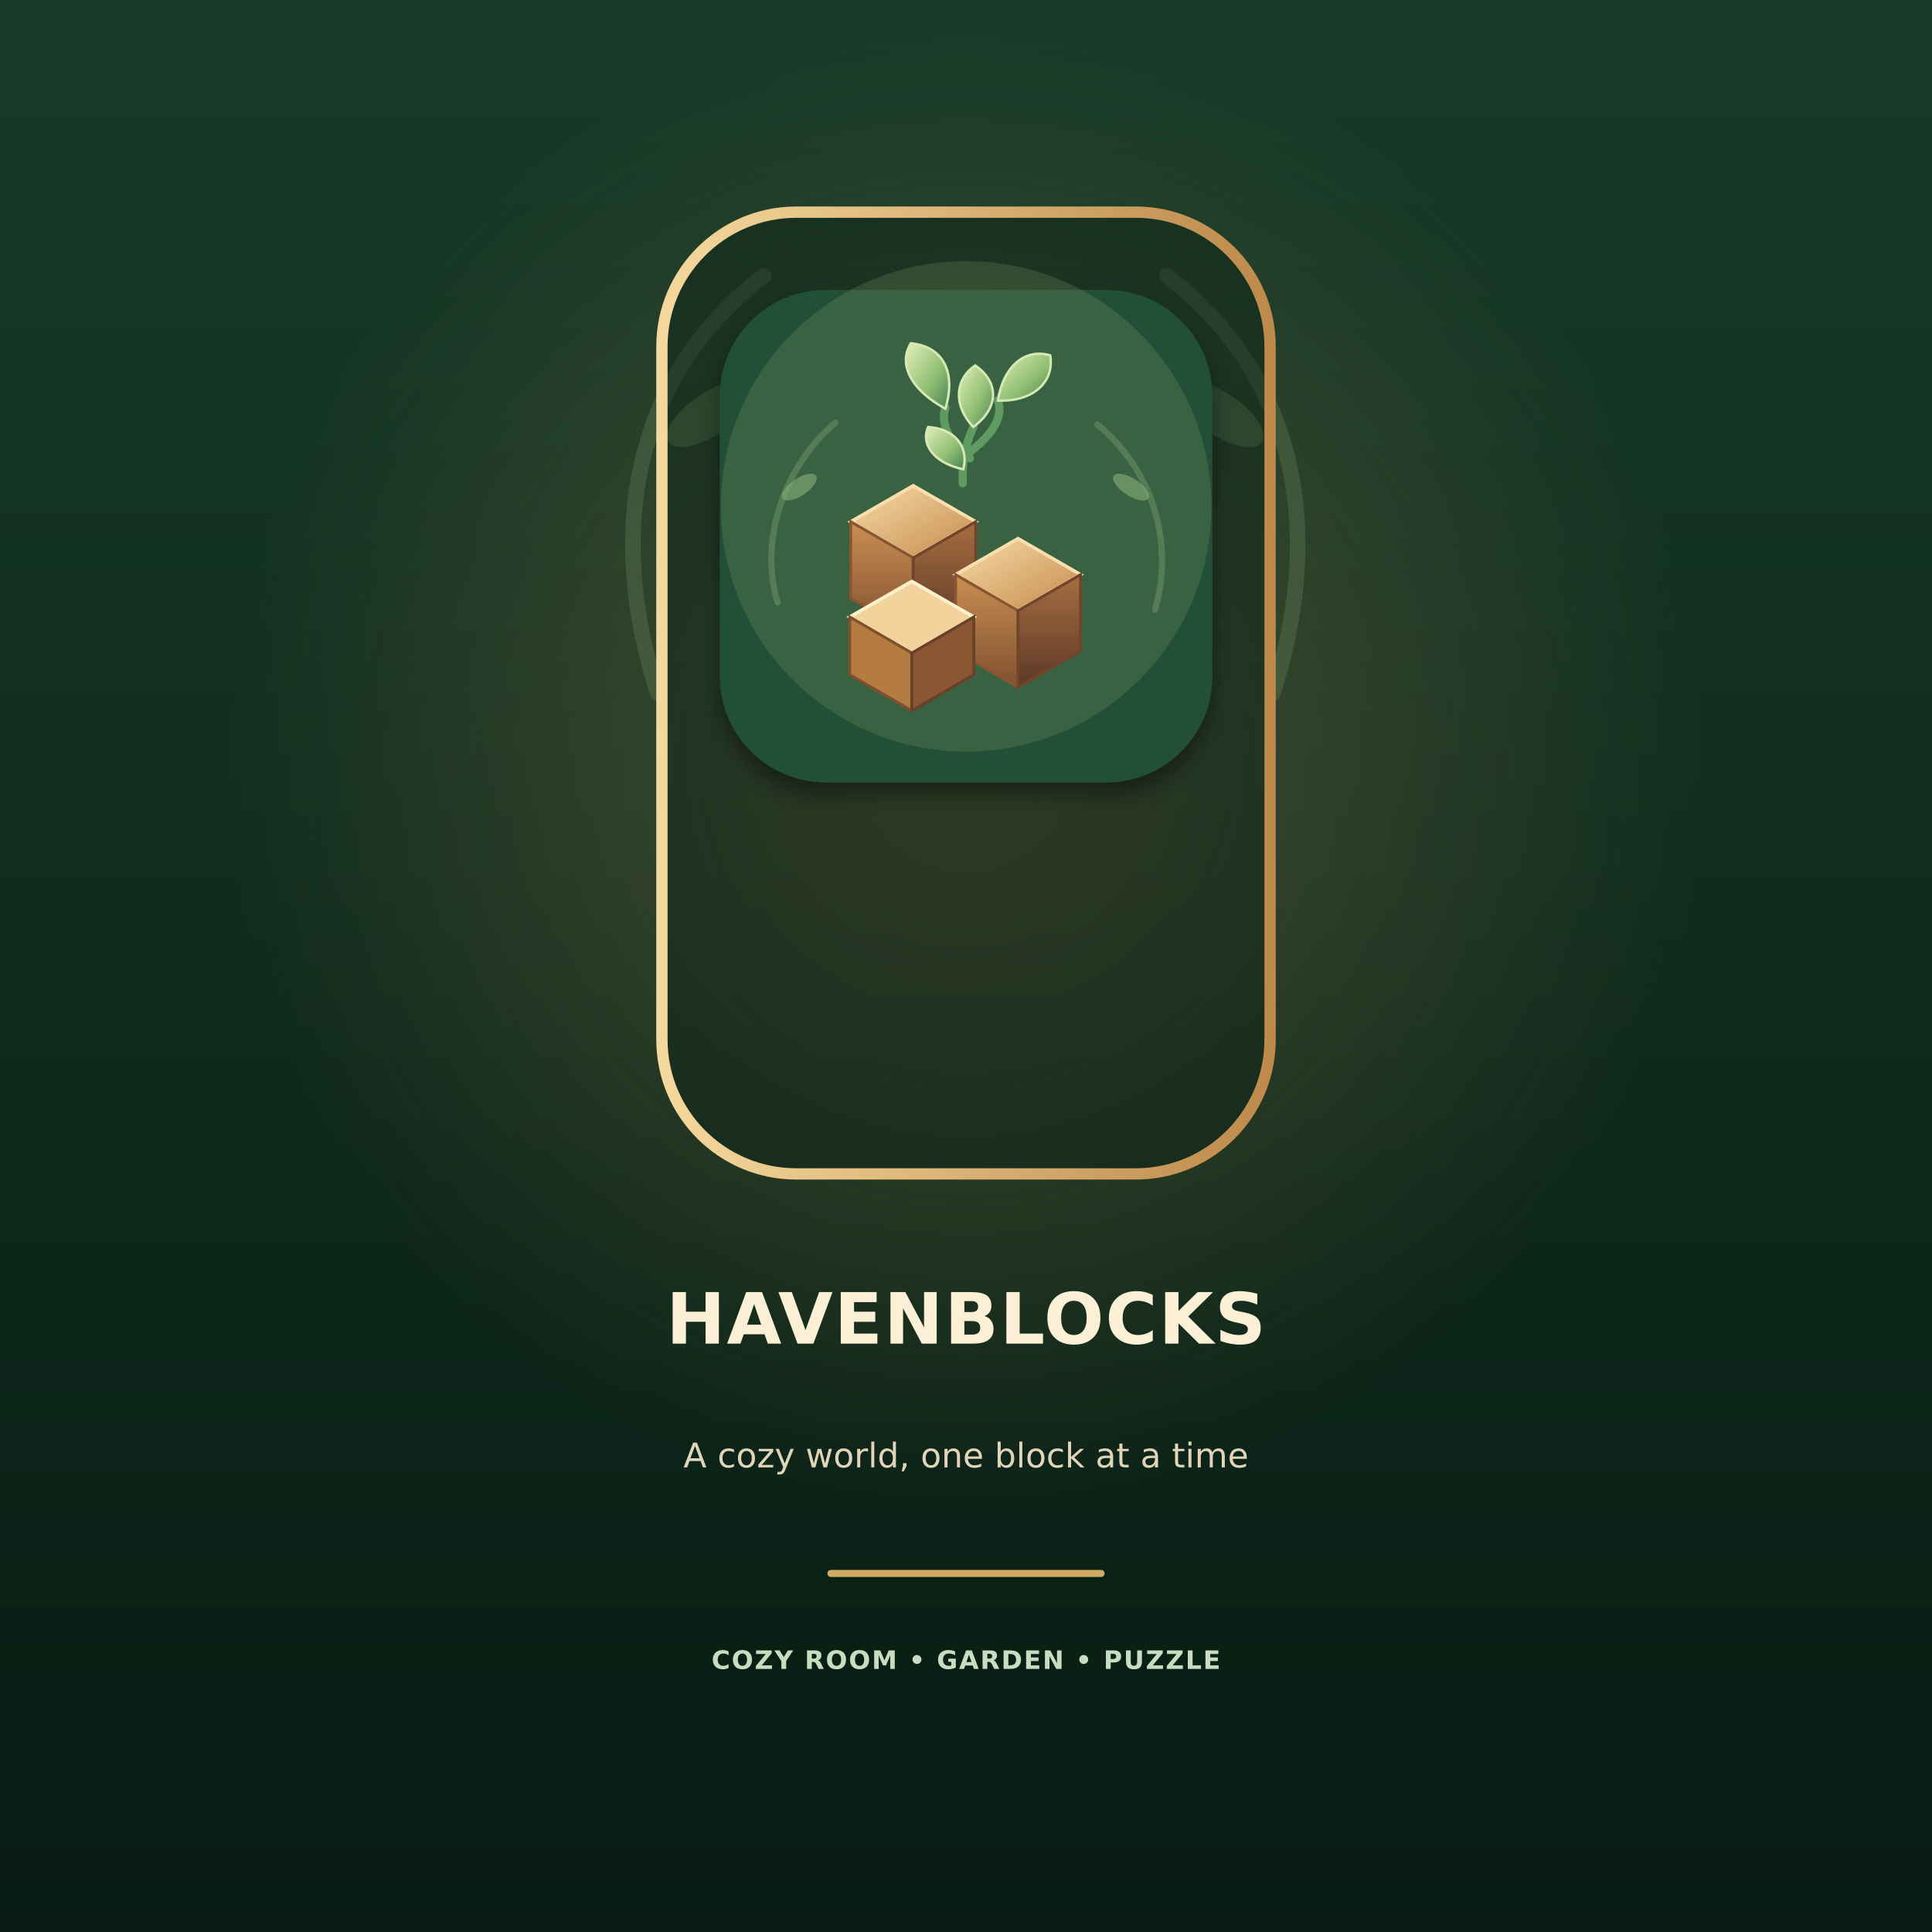
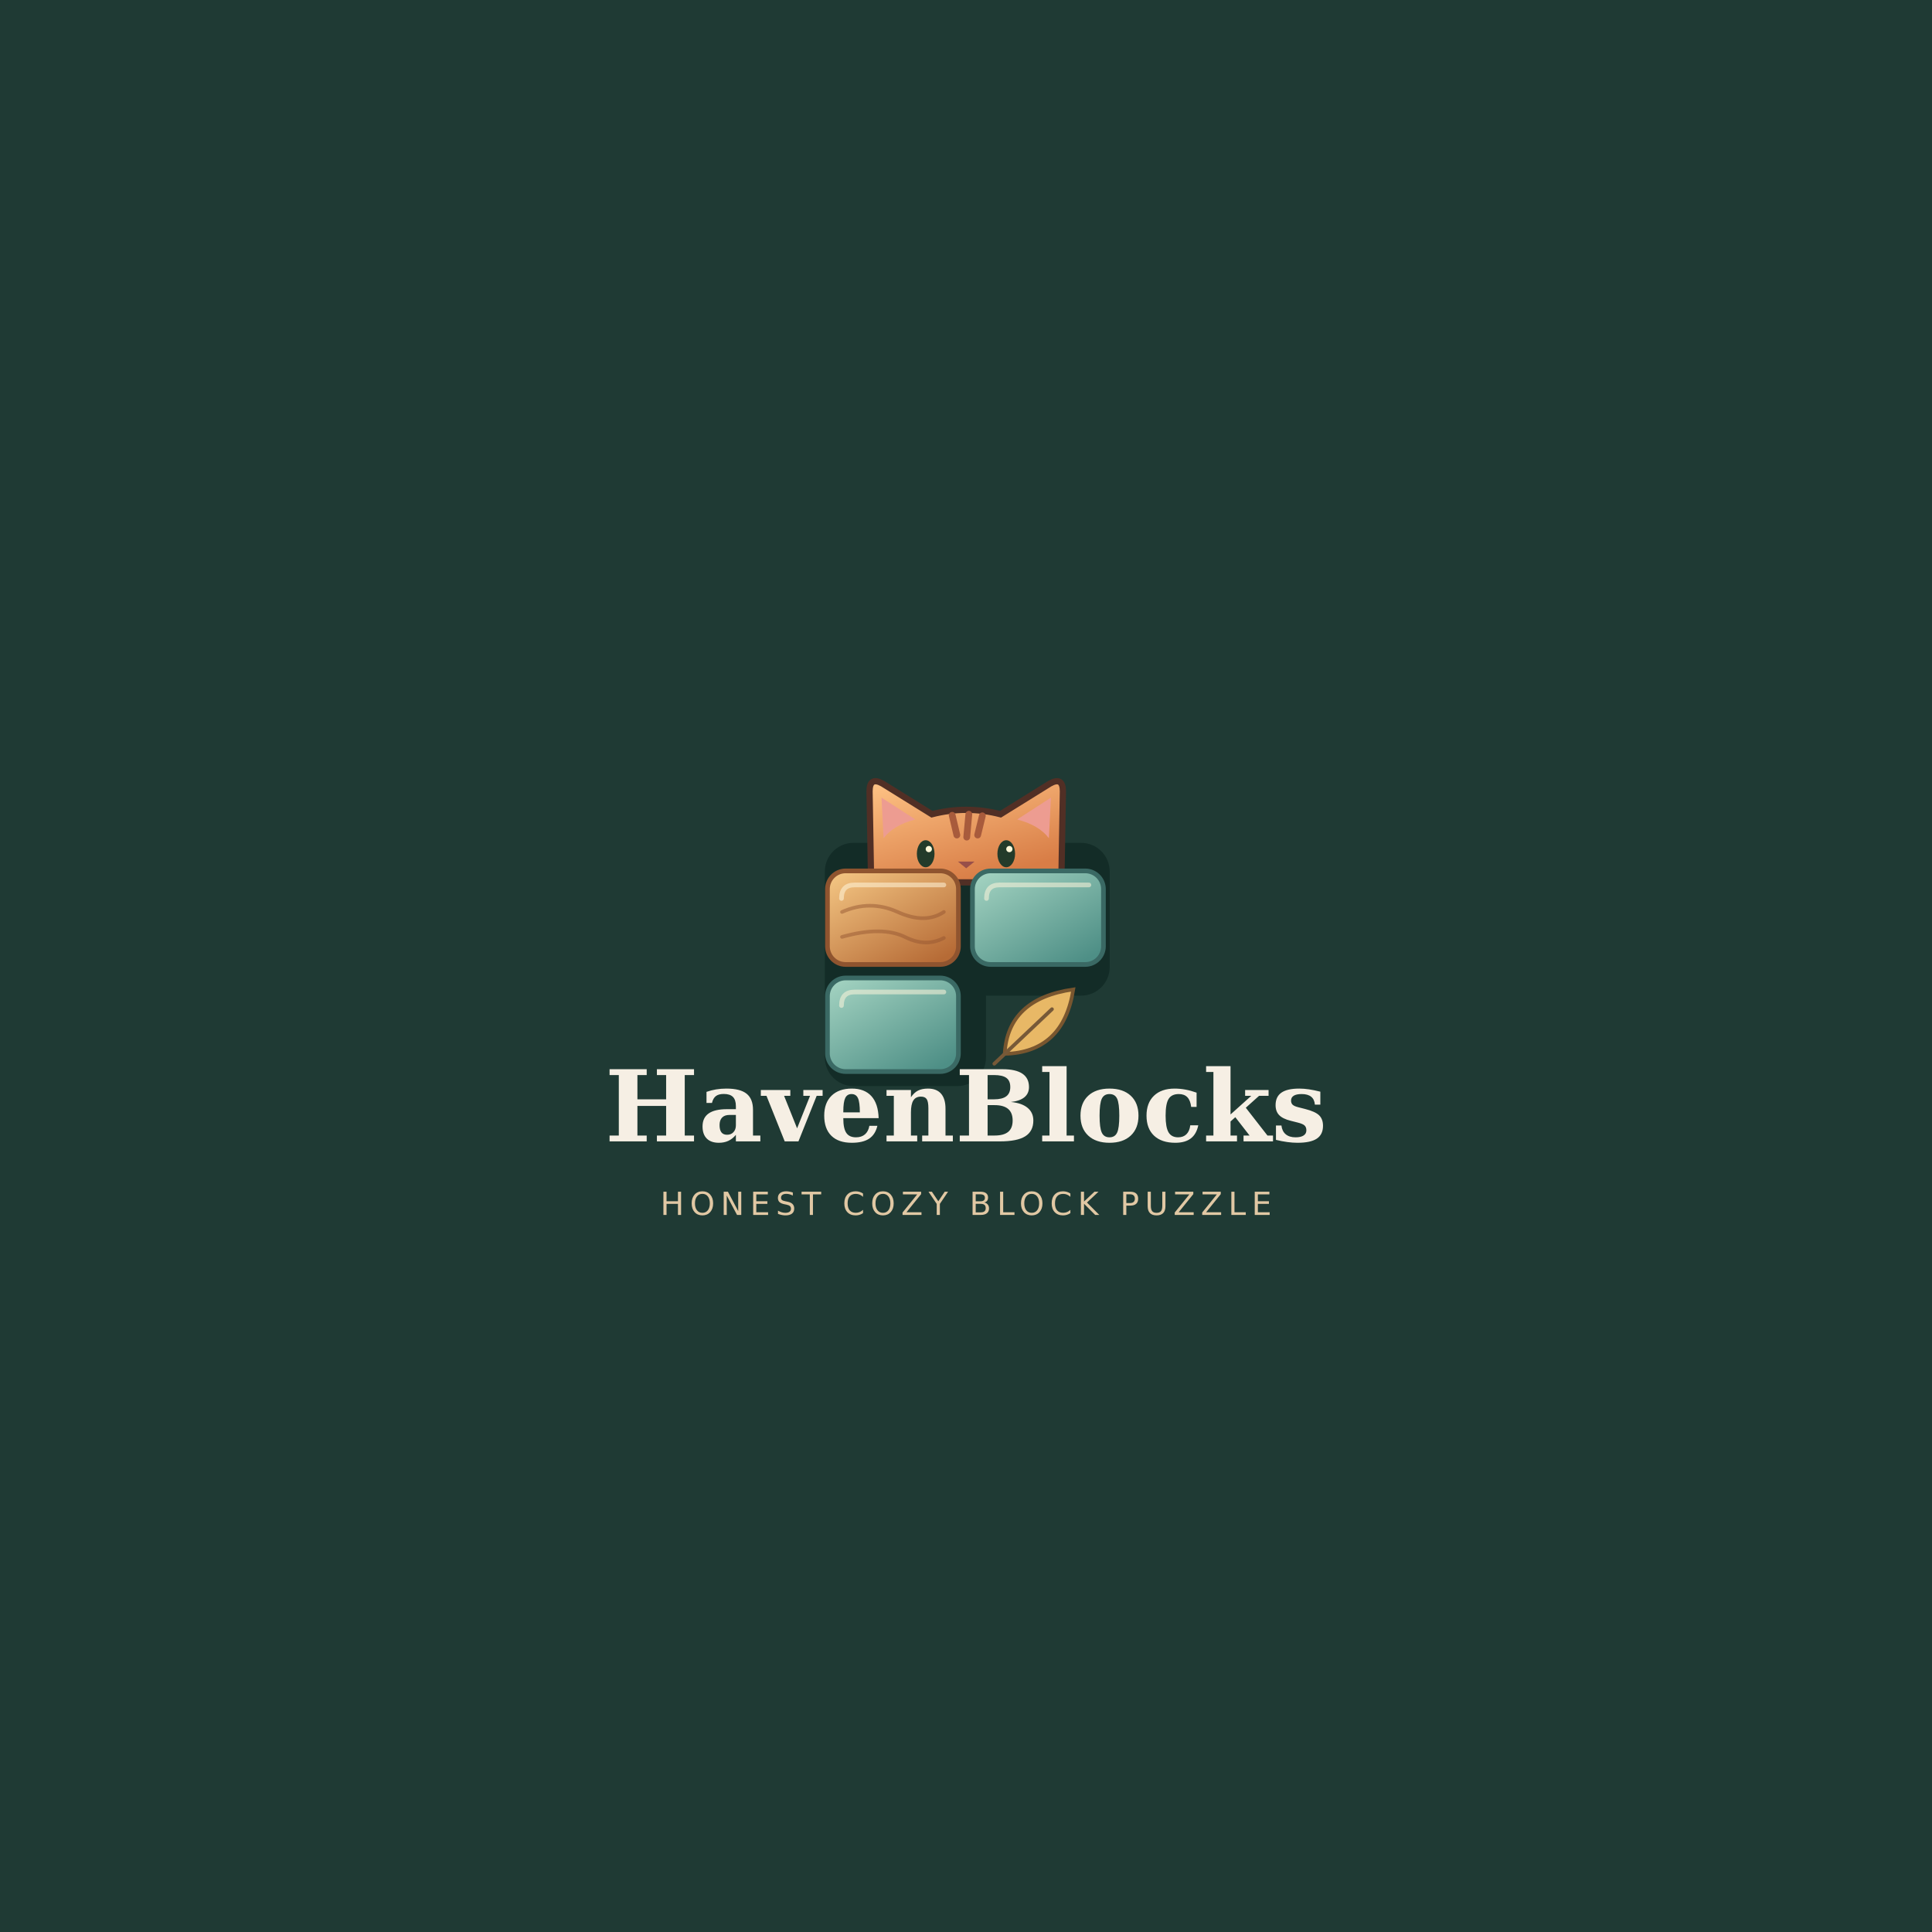
<svg xmlns="http://www.w3.org/2000/svg" width="2732" height="2732" viewBox="0 0 2732 2732">
-   <defs>
-     <linearGradient id="bg" x2="0" y2="1">
-       <stop stop-color="#173B29" />
-       <stop offset="1" stop-color="#071B12" />
-     </linearGradient>
-     <radialGradient id="glow">
-       <stop stop-color="#D9A95E" stop-opacity=".28" />
-       <stop offset="1" stop-color="#D9A95E" stop-opacity="0" />
-     </radialGradient>
-     <linearGradient id="gold">
-       <stop stop-color="#F5D89D" />
-       <stop offset="1" stop-color="#BD8A4B" />
-     </linearGradient>
-     <linearGradient id="top" x1="0" y1="0" x2="1" y2="1">
-       <stop stop-color="#F7DCA8" />
-       <stop offset="1" stop-color="#C58A4C" />
-     </linearGradient>
-     <linearGradient id="left" x2="0" y2="1">
-       <stop stop-color="#C98E52" />
-       <stop offset="1" stop-color="#80502F" />
-     </linearGradient>
-     <linearGradient id="right" x2="0" y2="1">
-       <stop stop-color="#A66D40" />
-       <stop offset="1" stop-color="#5D3927" />
-     </linearGradient>
-     <linearGradient id="leaf" x1="0" y1="0" x2="1" y2="1">
-       <stop stop-color="#E1EFB9" />
-       <stop offset=".6" stop-color="#8FBE72" />
-       <stop offset="1" stop-color="#468255" />
-     </linearGradient>
-     <filter id="shadow" x="-30%" y="-30%" width="160%" height="180%">
-       <feGaussianBlur in="SourceAlpha" stdDeviation="22" />
-       <feOffset dy="25" />
-       <feComponentTransfer>
-         <feFuncA type="linear" slope=".42" />
-       </feComponentTransfer>
-       <feMerge>
-         <feMergeNode />
-         <feMergeNode in="SourceGraphic" />
-       </feMerge>
-     </filter>
-   </defs>
-   <rect width="2732" height="2732" fill="url(#bg)" />
-   <circle cx="1366" cy="1080" r="1060" fill="url(#glow)" />
-   <g fill="none" stroke="#8DB17A" stroke-width="22" stroke-linecap="round" opacity=".20">
-     <path d="M930 980 C850 730 910 520 1080 390" />
-     <path d="M1800 980 C1880 730 1820 520 1650 390" />
+   <rect width="2732" height="2732" fill="#1F3A34" />
+   <g transform="translate(990 939) scale(.735)">
+     <defs>
+       <linearGradient id="oak" x2=".8" y2="1">
+         <stop stop-color="#F6C986" />
+         <stop offset="1" stop-color="#B66B36" />
+       </linearGradient>
+       <linearGradient id="glaze" x2=".8" y2="1">
+         <stop stop-color="#A6D5C3" />
+         <stop offset="1" stop-color="#4E8F86" />
+       </linearGradient>
+       <linearGradient id="fur" x2=".5" y2="1">
+         <stop stop-color="#FFC486" />
+         <stop offset="1" stop-color="#D87D46" />
+       </linearGradient>
+     </defs>
+     <path fill="#0A221E" opacity=".58" d="M295 344h438a55 55 0 0 1 55 55v184a55 55 0 0 1-55 55H550v119a55 55 0 0 1-55 55H295a55 55 0 0 1-55-55V399a55 55 0 0 1 55-55Z" />
+     <path d="M329 420 326 245q0-29 25-15l95 59q66-17 132 0l95-59q25-14 25 15l-3 175Z" fill="url(#fur)" stroke="#512F25" stroke-width="12" />
+     <path d="m349 257 65 42q-42 11-61 36Zm326 0-65 42q42 11 61 36Z" fill="#ED9C91" />
+     <path d="m485 291 9 38m23-40-4 44m30-41-9 37" fill="none" stroke="#A85B3C" stroke-linecap="round" stroke-width="13" />
+     <ellipse cx="434" cy="365" rx="17" ry="26" fill="#233B2A" />
+     <ellipse cx="589" cy="365" rx="17" ry="26" fill="#233B2A" />
+     <circle cx="440" cy="356" r="6" fill="#FFF8D9" />
+     <circle cx="595" cy="356" r="6" fill="#FFF8D9" />
+     <path d="M496 380h32l-16 13Z" fill="#984F49" />
+     <g stroke-width="9">
+       <rect x="245" y="398" width="252" height="180" rx="35" fill="url(#oak)" stroke="#8F542F" />
+       <rect x="524" y="398" width="252" height="180" rx="35" fill="url(#glaze)" stroke="#3A6964" />
+       <rect x="245" y="604" width="252" height="180" rx="35" fill="url(#glaze)" stroke="#3A6964" />
+     </g>
+     <path d="M272 451q0-26 25-26h172M551 451q0-26 25-26h172M272 657q0-26 25-26h172" fill="none" stroke="#FFF6DC" stroke-opacity=".54" stroke-linecap="round" stroke-width="9" />
+     <path d="M273 477q54-24 107 0t89 0M273 525q78-22 123 1 39 19 73 1" fill="none" stroke="#935530" stroke-opacity=".48" stroke-linecap="round" stroke-width="7" />
+     <path d="M586 750q6-106 132-124-19 121-132 124Z" fill="#E8B866" stroke="#79562F" stroke-width="7" />
+     <path d="m566 769 111-105" fill="none" stroke="#775938" stroke-linecap="round" stroke-width="7" />
  </g>
-   <g fill="#8CB77B" opacity=".28">
-     <ellipse cx="1005" cy="585" rx="72" ry="30" transform="rotate(-34 1005 585)" />
-     <ellipse cx="1725" cy="585" rx="72" ry="30" transform="rotate(34 1725 585)" />
-   </g>
-   <rect x="936" y="300" width="860" height="1360" rx="190" fill="#0A2016" fill-opacity=".42" stroke="url(#gold)" stroke-width="16" />
-   <g transform="translate(1018 410) scale(.68)" filter="url(#shadow)">
-     <rect width="1024" height="1024" rx="220" fill="#244F37" />
-     <circle cx="512" cy="450" r="510" fill="#9AB879" fill-opacity=".18" />
-     <g fill="none" stroke="#8DB17A" stroke-width="13" stroke-linecap="round" opacity=".32">
-       <path d="M120 650 C80 520 135 365 240 276" />
-       <path d="M905 665 C950 505 884 360 785 280" />
-     </g>
-     <g fill="#8CB77B" opacity=".55">
-       <ellipse cx="165" cy="410" rx="42" ry="18" transform="rotate(-34 165 410)" />
-       <ellipse cx="855" cy="410" rx="43" ry="18" transform="rotate(33 855 410)" />
-     </g>
-     <g>
-       <path d="M272 482 L402 407 L532 482 L402 557Z" fill="url(#top)" stroke="#F9DFAD" stroke-width="7" />
-       <path d="M272 482 L402 557 V716 L272 641Z" fill="url(#left)" stroke="#8A5733" stroke-width="6" />
-       <path d="M532 482 L402 557 V716 L532 641Z" fill="url(#right)" stroke="#71452C" stroke-width="6" />
-       <path d="M490 592 L620 517 L750 592 L620 667Z" fill="url(#top)" stroke="#F9DFAD" stroke-width="7" />
-       <path d="M490 592 L620 667 V826 L490 751Z" fill="url(#left)" stroke="#8A5733" stroke-width="6" />
-       <path d="M750 592 L620 667 V826 L750 751Z" fill="url(#right)" stroke="#71452C" stroke-width="6" />
-       <path d="M270 680 L399 606 L528 680 L399 755Z" fill="#F1D39B" stroke="#FFF0CF" stroke-width="7" />
-       <path d="M270 680 L399 755 V875 L270 800Z" fill="#B57B43" stroke="#81502E" stroke-width="6" />
-       <path d="M528 680 L399 755 V875 L528 800Z" fill="#8B5633" stroke="#694029" stroke-width="6" />
-     </g>
-     <g stroke="#5E9A61" stroke-width="17" stroke-linecap="round" fill="none">
-       <path d="M505 402 C503 352 512 319 527 285" />
-       <path d="M520 350 C476 316 458 278 469 245" />
-       <path d="M520 337 C568 299 590 264 578 229" />
-     </g>
-     <g fill="url(#leaf)" stroke="#D6E9B4" stroke-width="5">
-       <path d="M469 247 C397 208 370 154 397 111 C457 116 494 163 469 247Z" />
-       <path d="M578 230 C590 157 635 121 687 136 C696 192 651 233 578 230Z" />
-       <path d="M527 285 C485 241 488 186 531 157 C580 191 582 244 527 285Z" />
-       <path d="M506 373 C446 360 417 322 433 285 C485 288 519 323 506 373Z" />
-     </g>
-   </g>
-   <text x="1366" y="1900" text-anchor="middle" font-family="DejaVu Sans,Arial,sans-serif" font-size="100" font-weight="800" letter-spacing="2" fill="#FBF0D5">HAVENBLOCKS</text>
-   <text x="1366" y="2075" text-anchor="middle" font-family="DejaVu Sans,Arial,sans-serif" font-size="48" fill="#E1D5B8">A cozy world, one block at a time</text>
-   <rect x="1170" y="2220" width="392" height="10" rx="5" fill="#D1AB65" />
-   <text x="1366" y="2360" text-anchor="middle" font-family="DejaVu Sans,Arial,sans-serif" font-size="36" font-weight="700" letter-spacing="2" fill="#CADCBF">COZY ROOM  •  GARDEN  •  PUZZLE</text>
+   <text x="1366" y="1614" text-anchor="middle" fill="#F6EFE4" font-family="Georgia, DejaVu Serif, serif" font-size="140" font-weight="bold">HavenBlocks</text>
+   <text x="1366" y="1718" text-anchor="middle" fill="#E1C8A4" font-family="DejaVu Sans, sans-serif" font-size="45" letter-spacing="8">HONEST COZY BLOCK PUZZLE</text>
</svg>
